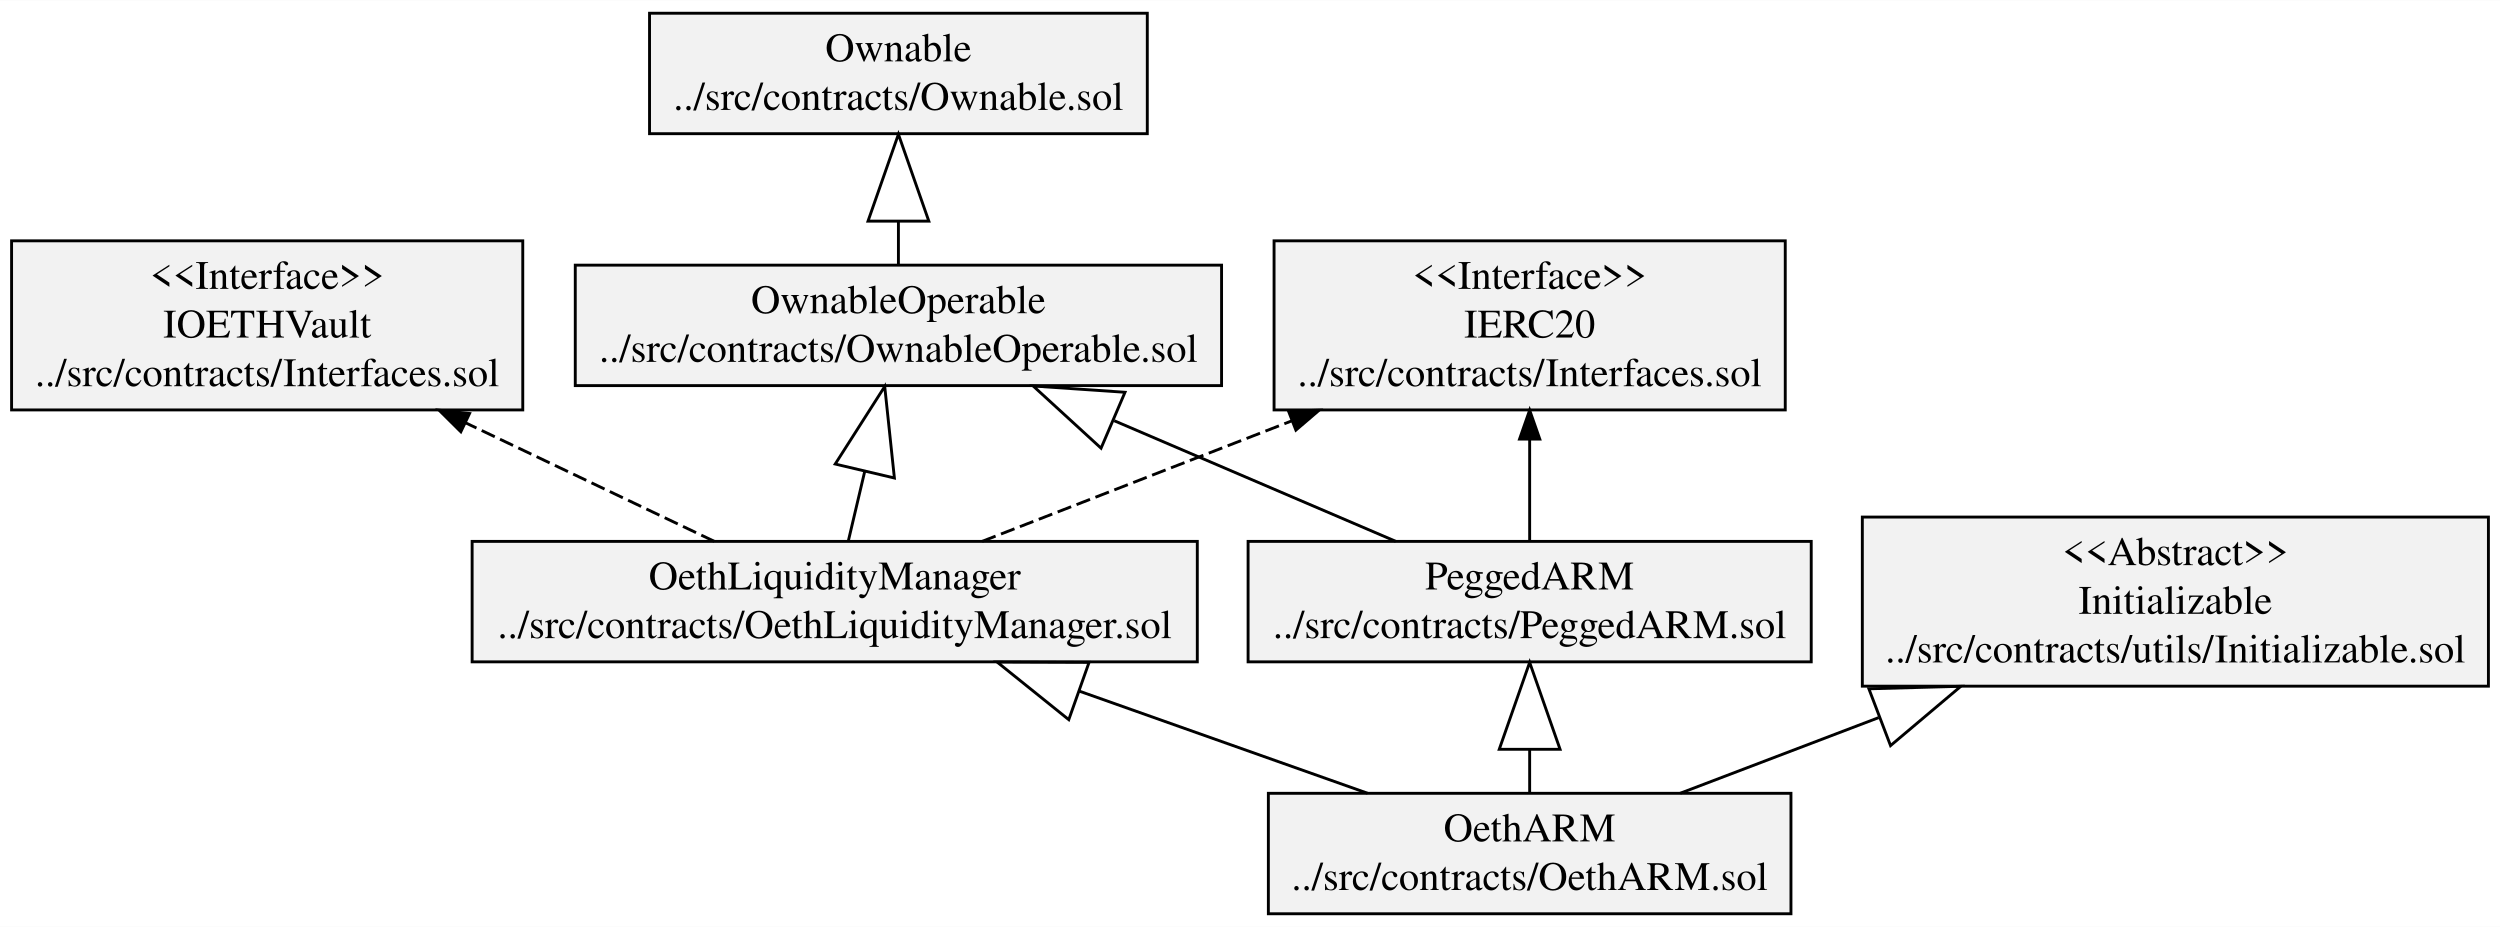
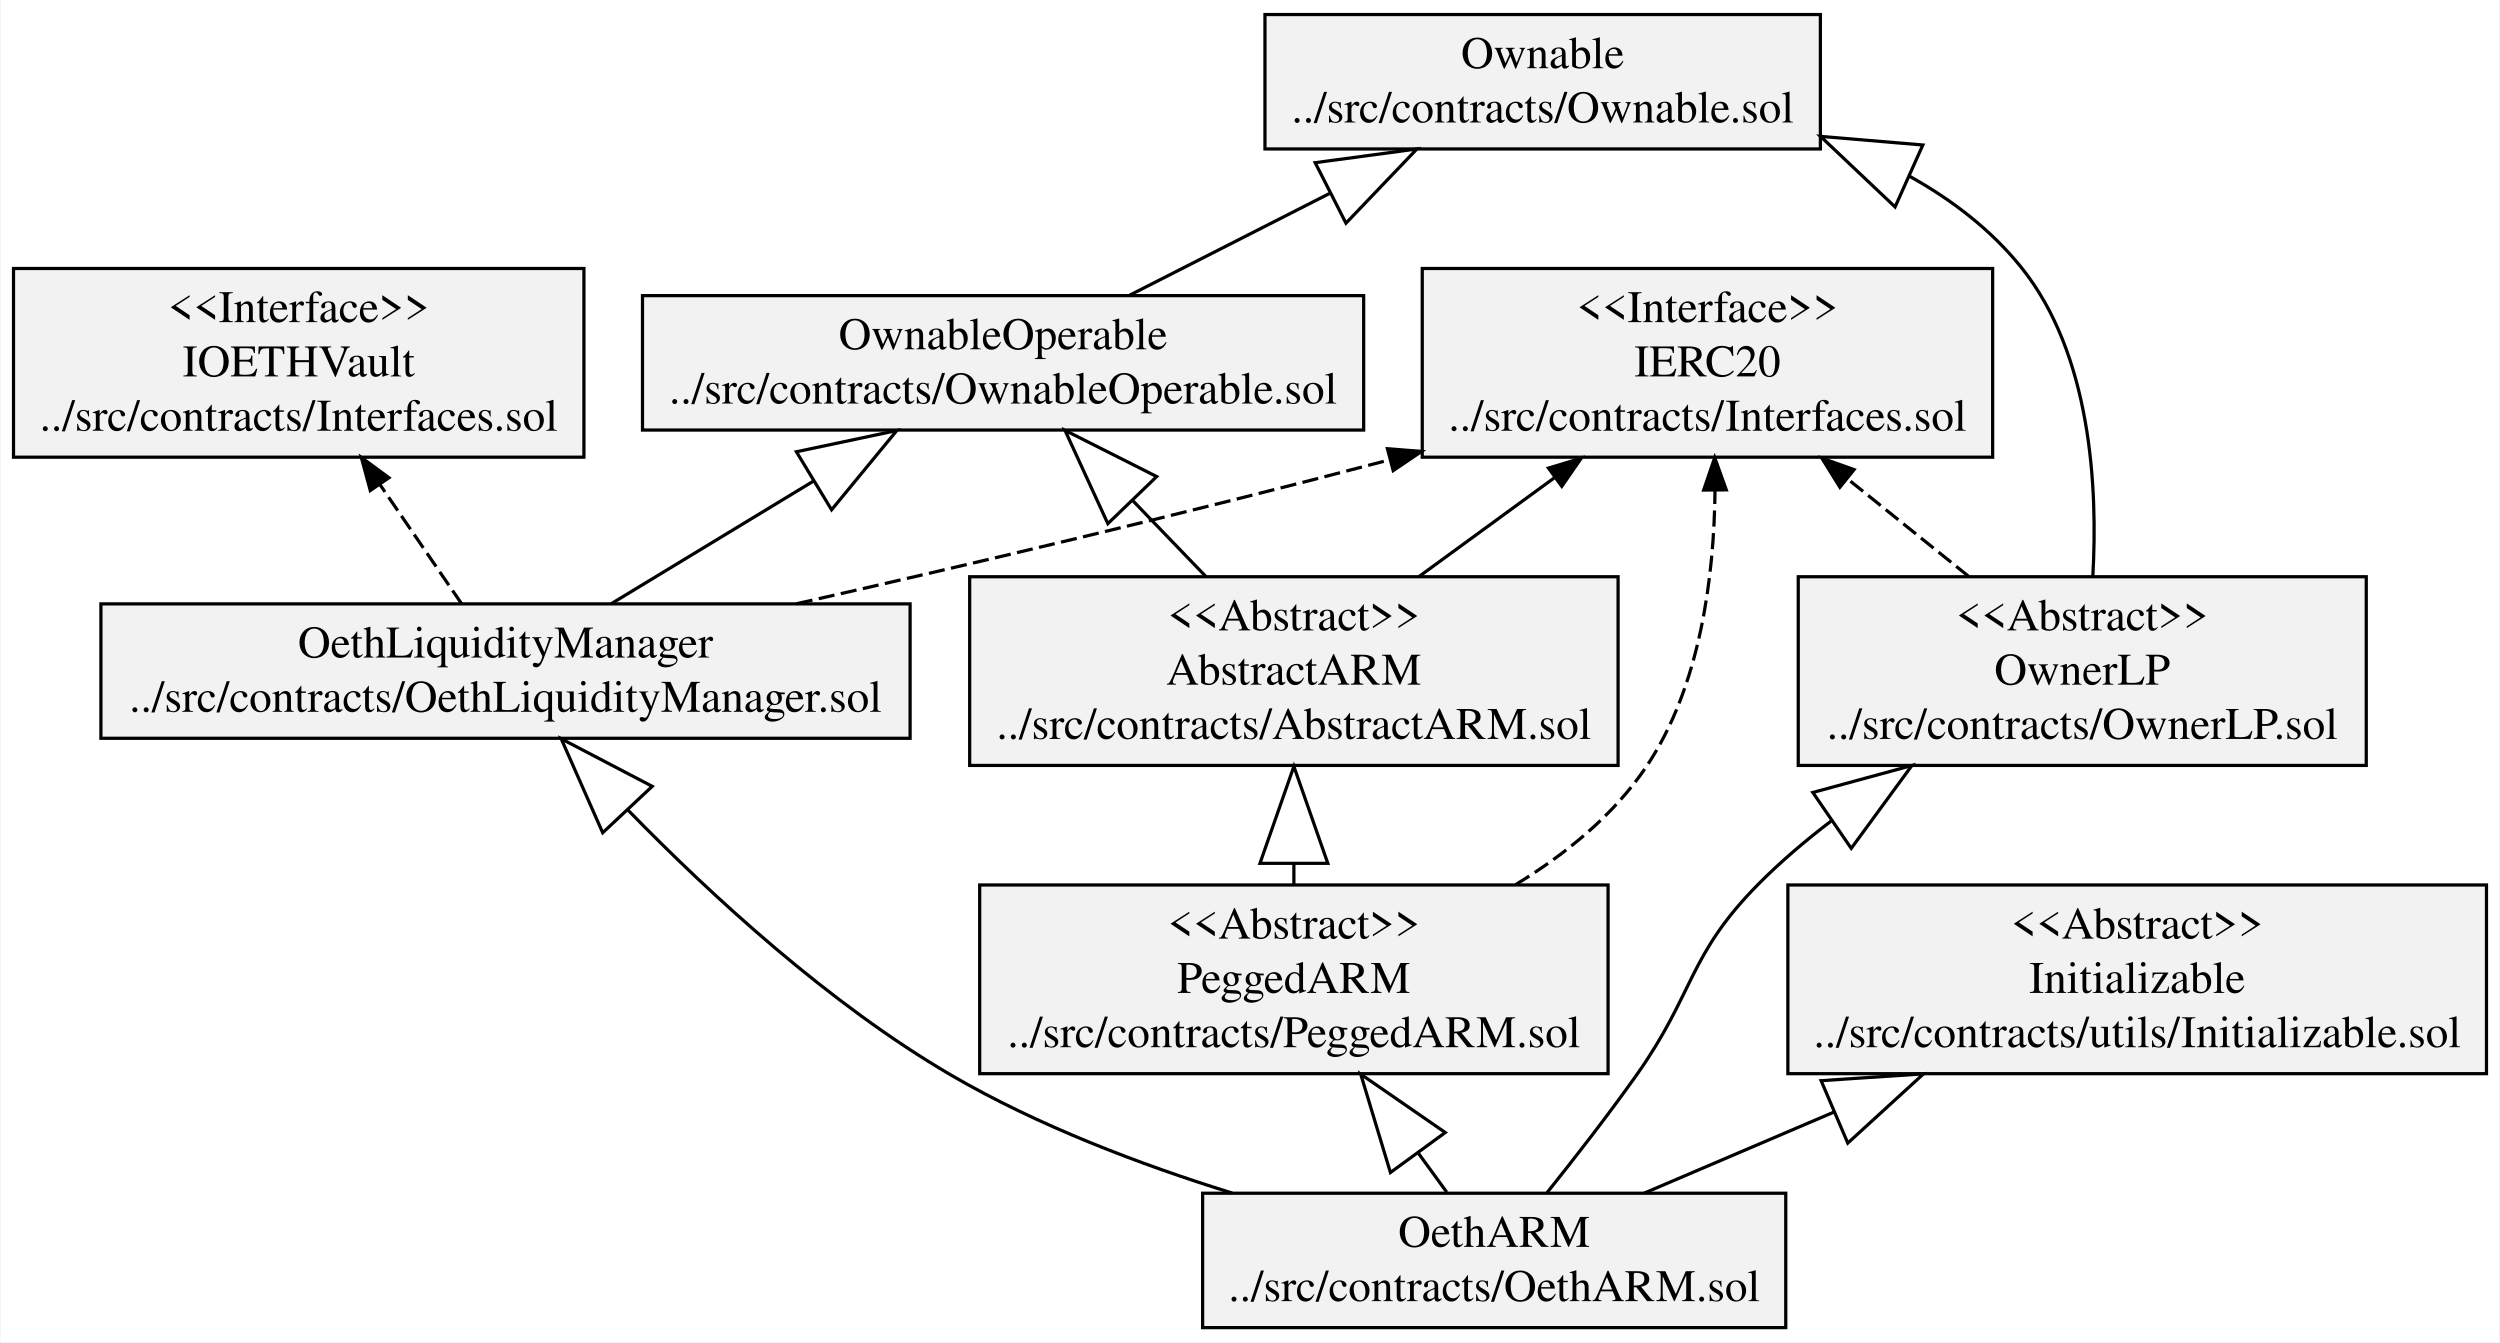
- <svg xmlns="http://www.w3.org/2000/svg" width="863pt" height="320pt" viewBox="0.00 0.00 863.38 320.00">
-   <g id="graph0" class="graph" transform="scale(1 1) rotate(0) translate(4 316)">
-     <polygon fill="white" stroke="transparent" points="-4,4 -4,-316 859.38,-316 859.38,4 -4,4" />
+ <svg xmlns="http://www.w3.org/2000/svg" width="773pt" height="415pt" viewBox="0.00 0.00 773.38 415.40">
+   <g id="graph0" class="graph" transform="scale(1 1) rotate(0) translate(4 411.4)">
+     <polygon fill="white" stroke="transparent" points="-4,4 -4,-411.4 769.38,-411.4 769.38,4 -4,4" />
    <g id="node1" class="node">
-       <polygon fill="#f2f2f2" stroke="black" points="436,-174.5 436,-232.9 612.54,-232.9 612.54,-174.5 436,-174.5" />
-       <text text-anchor="middle" x="524.27" y="-216.3" font-family="Times,serif" font-size="14.00">&lt;&lt;Interface&gt;&gt;</text>
-       <text text-anchor="middle" x="524.27" y="-199.5" font-family="Times,serif" font-size="14.00">IERC20</text>
-       <text text-anchor="middle" x="524.27" y="-182.7" font-family="Times,serif" font-size="14.00">../src/contracts/Interfaces.sol</text>
+       <polygon fill="#f2f2f2" stroke="black" points="295.93,-174.5 295.93,-232.9 496.61,-232.9 496.61,-174.5 295.93,-174.5" />
+       <text text-anchor="middle" x="396.27" y="-216.3" font-family="Times,serif" font-size="14.00">&lt;&lt;Abstract&gt;&gt;</text>
+       <text text-anchor="middle" x="396.27" y="-199.5" font-family="Times,serif" font-size="14.00">AbstractARM</text>
+       <text text-anchor="middle" x="396.27" y="-182.7" font-family="Times,serif" font-size="14.00">../src/contracts/AbstractARM.sol</text>
    </g>
    <g id="node2" class="node">
-       <polygon fill="#f2f2f2" stroke="black" points="0,-174.5 0,-232.9 176.54,-232.9 176.54,-174.5 0,-174.5" />
-       <text text-anchor="middle" x="88.27" y="-216.3" font-family="Times,serif" font-size="14.00">&lt;&lt;Interface&gt;&gt;</text>
-       <text text-anchor="middle" x="88.27" y="-199.5" font-family="Times,serif" font-size="14.00">IOETHVault</text>
-       <text text-anchor="middle" x="88.27" y="-182.7" font-family="Times,serif" font-size="14.00">../src/contracts/Interfaces.sol</text>
+       <polygon fill="#f2f2f2" stroke="black" points="436,-269.9 436,-328.3 612.54,-328.3 612.54,-269.9 436,-269.9" />
+       <text text-anchor="middle" x="524.27" y="-311.7" font-family="Times,serif" font-size="14.00">&lt;&lt;Interface&gt;&gt;</text>
+       <text text-anchor="middle" x="524.27" y="-294.9" font-family="Times,serif" font-size="14.00">IERC20</text>
+       <text text-anchor="middle" x="524.27" y="-278.1" font-family="Times,serif" font-size="14.00">../src/contracts/Interfaces.sol</text>
+     </g>
+     <g id="edge2" class="edge">
+       <path fill="none" stroke="black" d="M435.02,-232.98C448.18,-242.58 463.04,-253.42 476.81,-263.47" />
+       <polygon fill="black" stroke="black" points="475.07,-266.53 485.21,-269.6 479.19,-260.88 475.07,-266.53" />
+     </g>
+     <g id="node7" class="node">
+       <polygon fill="#f2f2f2" stroke="black" points="194.67,-278.3 194.67,-319.9 417.87,-319.9 417.87,-278.3 194.67,-278.3" />
+       <text text-anchor="middle" x="306.27" y="-303.3" font-family="Times,serif" font-size="14.00">OwnableOperable</text>
+       <text text-anchor="middle" x="306.27" y="-286.5" font-family="Times,serif" font-size="14.00">../src/contracts/OwnableOperable.sol</text>
+     </g>
+     <g id="edge1" class="edge">
+       <path fill="none" stroke="black" d="M369.02,-232.98C361.88,-240.39 354.02,-248.55 346.36,-256.5" />
+       <polygon fill="none" stroke="black" points="338.69,-249.33 325.43,-278.21 353.81,-263.9 338.69,-249.33" />
    </g>
    <g id="node3" class="node">
-       <polygon fill="#f2f2f2" stroke="black" points="434.03,-0.5 434.03,-42.1 614.51,-42.1 614.51,-0.5 434.03,-0.5" />
-       <text text-anchor="middle" x="524.27" y="-25.5" font-family="Times,serif" font-size="14.00">OethARM</text>
-       <text text-anchor="middle" x="524.27" y="-8.7" font-family="Times,serif" font-size="14.00">../src/contracts/OethARM.sol</text>
+       <polygon fill="#f2f2f2" stroke="black" points="0,-269.9 0,-328.3 176.54,-328.3 176.54,-269.9 0,-269.9" />
+       <text text-anchor="middle" x="88.27" y="-311.7" font-family="Times,serif" font-size="14.00">&lt;&lt;Interface&gt;&gt;</text>
+       <text text-anchor="middle" x="88.27" y="-294.9" font-family="Times,serif" font-size="14.00">IOETHVault</text>
+       <text text-anchor="middle" x="88.27" y="-278.1" font-family="Times,serif" font-size="14.00">../src/contracts/Interfaces.sol</text>
    </g>
    <g id="node4" class="node">
-       <polygon fill="#f2f2f2" stroke="black" points="159.05,-87.5 159.05,-129.1 409.49,-129.1 409.49,-87.5 159.05,-87.5" />
-       <text text-anchor="middle" x="284.27" y="-112.5" font-family="Times,serif" font-size="14.00">OethLiquidityManager</text>
-       <text text-anchor="middle" x="284.27" y="-95.7" font-family="Times,serif" font-size="14.00">../src/contracts/OethLiquidityManager.sol</text>
+       <polygon fill="#f2f2f2" stroke="black" points="368.03,-0.5 368.03,-42.1 548.51,-42.1 548.51,-0.5 368.03,-0.5" />
+       <text text-anchor="middle" x="458.27" y="-25.5" font-family="Times,serif" font-size="14.00">OethARM</text>
+       <text text-anchor="middle" x="458.27" y="-8.7" font-family="Times,serif" font-size="14.00">../src/contracts/OethARM.sol</text>
+     </g>
+     <g id="node5" class="node">
+       <polygon fill="#f2f2f2" stroke="black" points="27.05,-182.9 27.05,-224.5 277.49,-224.5 277.49,-182.9 27.05,-182.9" />
+       <text text-anchor="middle" x="152.27" y="-207.9" font-family="Times,serif" font-size="14.00">OethLiquidityManager</text>
+       <text text-anchor="middle" x="152.27" y="-191.1" font-family="Times,serif" font-size="14.00">../src/contracts/OethLiquidityManager.sol</text>
+     </g>
+     <g id="edge6" class="edge">
+       <path fill="none" stroke="black" d="M377.18,-42.15C348.61,-51.01 316.98,-63.03 290.27,-78.6 252.55,-100.59 216.09,-134.08 190.14,-160.72" />
+       <polygon fill="none" stroke="black" points="182.35,-153.67 169.51,-182.75 197.68,-168.03 182.35,-153.67" />
+     </g>
+     <g id="node8" class="node">
+       <polygon fill="#f2f2f2" stroke="black" points="552.37,-174.5 552.37,-232.9 728.17,-232.9 728.17,-174.5 552.37,-174.5" />
+       <text text-anchor="middle" x="640.27" y="-216.3" font-family="Times,serif" font-size="14.00">&lt;&lt;Abstract&gt;&gt;</text>
+       <text text-anchor="middle" x="640.27" y="-199.5" font-family="Times,serif" font-size="14.00">OwnerLP</text>
+       <text text-anchor="middle" x="640.27" y="-182.7" font-family="Times,serif" font-size="14.00">../src/contracts/OwnerLP.sol</text>
+     </g>
+     <g id="edge4" class="edge">
+       <path fill="none" stroke="black" d="M474.63,-42.28C483.12,-52.88 493.52,-66.25 502.27,-78.6 520.38,-104.18 518.17,-115.78 540.27,-138 547.05,-144.82 554.67,-151.29 562.6,-157.33" />
+       <polygon fill="none" stroke="black" points="556.88,-166.13 587.55,-174.48 568.77,-148.83 556.88,-166.13" />
+     </g>
+     <g id="node9" class="node">
+       <polygon fill="#f2f2f2" stroke="black" points="299.03,-79.1 299.03,-137.5 493.51,-137.5 493.51,-79.1 299.03,-79.1" />
+       <text text-anchor="middle" x="396.27" y="-120.9" font-family="Times,serif" font-size="14.00">&lt;&lt;Abstract&gt;&gt;</text>
+       <text text-anchor="middle" x="396.27" y="-104.1" font-family="Times,serif" font-size="14.00">PeggedARM</text>
+       <text text-anchor="middle" x="396.27" y="-87.3" font-family="Times,serif" font-size="14.00">../src/contracts/PeggedARM.sol</text>
+     </g>
+     <g id="edge5" class="edge">
+       <path fill="none" stroke="black" d="M443.58,-42.44C440.85,-46.19 437.88,-50.26 434.8,-54.48" />
+       <polygon fill="none" stroke="black" points="426.15,-48.51 416.96,-78.94 443.12,-60.89 426.15,-48.51" />
+     </g>
+     <g id="node10" class="node">
+       <polygon fill="#f2f2f2" stroke="black" points="549.16,-79.1 549.16,-137.5 765.38,-137.5 765.38,-79.1 549.16,-79.1" />
+       <text text-anchor="middle" x="657.27" y="-120.9" font-family="Times,serif" font-size="14.00">&lt;&lt;Abstract&gt;&gt;</text>
+       <text text-anchor="middle" x="657.27" y="-104.1" font-family="Times,serif" font-size="14.00">Initializable</text>
+       <text text-anchor="middle" x="657.27" y="-87.3" font-family="Times,serif" font-size="14.00">../src/contracts/utils/Initializable.sol</text>
    </g>
    <g id="edge3" class="edge">
-       <path fill="none" stroke="black" d="M468.3,-42.12C438.67,-52.62 401.67,-65.72 368.64,-77.42" />
-       <polygon fill="none" stroke="black" points="365.1,-67.53 340.33,-87.45 372.11,-87.33 365.1,-67.53" />
+       <path fill="none" stroke="black" d="M504.68,-42.12C522.26,-49.63 542.98,-58.48 563.38,-67.2" />
+       <polygon fill="none" stroke="black" points="559.45,-76.93 591.16,-79.06 567.7,-57.62 559.45,-76.93" />
    </g>
-     <g id="node7" class="node">
-       <polygon fill="#f2f2f2" stroke="black" points="427.03,-87.5 427.03,-129.1 621.51,-129.1 621.51,-87.5 427.03,-87.5" />
-       <text text-anchor="middle" x="524.27" y="-112.5" font-family="Times,serif" font-size="14.00">PeggedARM</text>
-       <text text-anchor="middle" x="524.27" y="-95.7" font-family="Times,serif" font-size="14.00">../src/contracts/PeggedARM.sol</text>
+     <g id="edge8" class="edge">
+       <path fill="none" stroke="black" stroke-dasharray="5,2" d="M242.38,-224.55C293.7,-236.17 359.39,-251.59 425.96,-269.1" />
+       <polygon fill="black" stroke="black" points="425.22,-272.52 435.78,-271.69 427.01,-265.75 425.22,-272.52" />
    </g>
-     <g id="edge2" class="edge">
-       <path fill="none" stroke="black" d="M524.27,-42.44C524.27,-47 524.27,-52.03 524.27,-57.21" />
-       <polygon fill="none" stroke="black" points="513.77,-57.3 524.27,-87.3 534.77,-57.3 513.77,-57.3" />
+     <g id="edge9" class="edge">
+       <path fill="none" stroke="black" stroke-dasharray="5,2" d="M138.7,-224.51C131.36,-235.21 122.07,-248.77 113.47,-261.33" />
+       <polygon fill="black" stroke="black" points="110.42,-259.59 107.65,-269.82 116.19,-263.54 110.42,-259.59" />
    </g>
-     <g id="node8" class="node">
-       <polygon fill="#f2f2f2" stroke="black" points="639.16,-79.1 639.16,-137.5 855.38,-137.5 855.38,-79.1 639.16,-79.1" />
-       <text text-anchor="middle" x="747.27" y="-120.9" font-family="Times,serif" font-size="14.00">&lt;&lt;Abstract&gt;&gt;</text>
-       <text text-anchor="middle" x="747.27" y="-104.1" font-family="Times,serif" font-size="14.00">Initializable</text>
-       <text text-anchor="middle" x="747.27" y="-87.3" font-family="Times,serif" font-size="14.00">../src/contracts/utils/Initializable.sol</text>
-     </g>
-     <g id="edge1" class="edge">
-       <path fill="none" stroke="black" d="M576.27,-42.12C596.77,-49.93 621.06,-59.19 644.8,-68.24" />
-       <polygon fill="none" stroke="black" points="641.42,-78.19 673.19,-79.06 648.9,-58.57 641.42,-78.19" />
-     </g>
-     <g id="edge5" class="edge">
-       <path fill="none" stroke="black" stroke-dasharray="5,2" d="M335.17,-129.11C366.24,-141.2 406.69,-156.94 442.2,-170.76" />
-       <polygon fill="black" stroke="black" points="441,-174.05 451.59,-174.42 443.54,-167.53 441,-174.05" />
-     </g>
-     <g id="edge6" class="edge">
-       <path fill="none" stroke="black" stroke-dasharray="5,2" d="M242.7,-129.11C217.76,-140.99 185.42,-156.41 156.78,-170.05" />
-       <polygon fill="black" stroke="black" points="155.15,-166.95 147.63,-174.42 158.16,-173.27 155.15,-166.95" />
+     <g id="edge7" class="edge">
+       <path fill="none" stroke="black" d="M184.93,-224.51C203.14,-235.55 226.37,-249.64 247.63,-262.53" />
+       <polygon fill="none" stroke="black" points="242.3,-271.58 273.39,-278.16 253.19,-253.62 242.3,-271.58" />
    </g>
    <g id="node6" class="node">
-       <polygon fill="#f2f2f2" stroke="black" points="194.67,-182.9 194.67,-224.5 417.87,-224.5 417.87,-182.9 194.67,-182.9" />
-       <text text-anchor="middle" x="306.27" y="-207.9" font-family="Times,serif" font-size="14.00">OwnableOperable</text>
-       <text text-anchor="middle" x="306.27" y="-191.1" font-family="Times,serif" font-size="14.00">../src/contracts/OwnableOperable.sol</text>
+       <polygon fill="#f2f2f2" stroke="black" points="387.32,-365.3 387.32,-406.9 559.22,-406.9 559.22,-365.3 387.32,-365.3" />
+       <text text-anchor="middle" x="473.27" y="-390.3" font-family="Times,serif" font-size="14.00">Ownable</text>
+       <text text-anchor="middle" x="473.27" y="-373.5" font-family="Times,serif" font-size="14.00">../src/contracts/Ownable.sol</text>
    </g>
-     <g id="edge4" class="edge">
-       <path fill="none" stroke="black" d="M288.94,-129.11C290.62,-136.24 292.6,-144.64 294.61,-153.17" />
-       <polygon fill="none" stroke="black" points="284.44,-155.81 301.54,-182.6 304.88,-150.99 284.44,-155.81" />
+     <g id="edge10" class="edge">
+       <path fill="none" stroke="black" d="M345.43,-320.03C363.85,-329.41 386.34,-340.85 407.28,-351.51" />
+       <polygon fill="none" stroke="black" points="402.86,-361.05 434.36,-365.3 412.39,-342.33 402.86,-361.05" />
    </g>
-     <g id="node5" class="node">
-       <polygon fill="#f2f2f2" stroke="black" points="220.32,-269.9 220.32,-311.5 392.22,-311.5 392.22,-269.9 220.32,-269.9" />
-       <text text-anchor="middle" x="306.27" y="-294.9" font-family="Times,serif" font-size="14.00">Ownable</text>
-       <text text-anchor="middle" x="306.27" y="-278.1" font-family="Times,serif" font-size="14.00">../src/contracts/Ownable.sol</text>
+     <g id="edge12" class="edge">
+       <path fill="none" stroke="black" stroke-dasharray="5,2" d="M605.15,-232.98C593.34,-242.49 580.01,-253.22 567.64,-263.18" />
+       <polygon fill="black" stroke="black" points="565.26,-260.6 559.67,-269.6 569.65,-266.05 565.26,-260.6" />
    </g>
-     <g id="edge7" class="edge">
-       <path fill="none" stroke="black" d="M306.27,-224.84C306.27,-229.4 306.27,-234.43 306.27,-239.61" />
-       <polygon fill="none" stroke="black" points="295.77,-239.7 306.27,-269.7 316.77,-239.7 295.77,-239.7" />
+     <g id="edge11" class="edge">
+       <path fill="none" stroke="black" d="M643.54,-233.04C645.11,-260.5 643.05,-301.84 621.27,-328.8 611.93,-340.37 599.92,-349.56 586.8,-356.86" />
+       <polygon fill="none" stroke="black" points="582.34,-347.35 559.25,-369.2 590.93,-366.52 582.34,-347.35" />
    </g>
-     <g id="edge9" class="edge">
-       <path fill="none" stroke="black" d="M524.27,-129.11C524.27,-139.3 524.27,-152.08 524.27,-164.11" />
-       <polygon fill="black" stroke="black" points="520.77,-164.42 524.27,-174.42 527.77,-164.42 520.77,-164.42" />
+     <g id="edge13" class="edge">
+       <path fill="none" stroke="black" d="M396.27,-137.58C396.27,-139.66 396.27,-141.8 396.27,-143.98" />
+       <polygon fill="none" stroke="black" points="385.77,-144.2 396.27,-174.2 406.77,-144.2 385.77,-144.2" />
    </g>
-     <g id="edge8" class="edge">
-       <path fill="none" stroke="black" d="M478.04,-129.11C449.81,-141.2 413.06,-156.95 380.8,-170.77" />
-       <polygon fill="none" stroke="black" points="376.25,-161.29 352.81,-182.76 384.52,-180.6 376.25,-161.29" />
+     <g id="edge14" class="edge">
+       <path fill="none" stroke="black" stroke-dasharray="5,2" d="M464.9,-137.61C480.37,-147.03 495.18,-159.04 505.27,-174 522.15,-199.01 526.33,-233.26 526.61,-259.44" />
+       <polygon fill="black" stroke="black" points="523.1,-259.73 526.52,-269.76 530.1,-259.79 523.1,-259.73" />
    </g>
  </g>
</svg>
